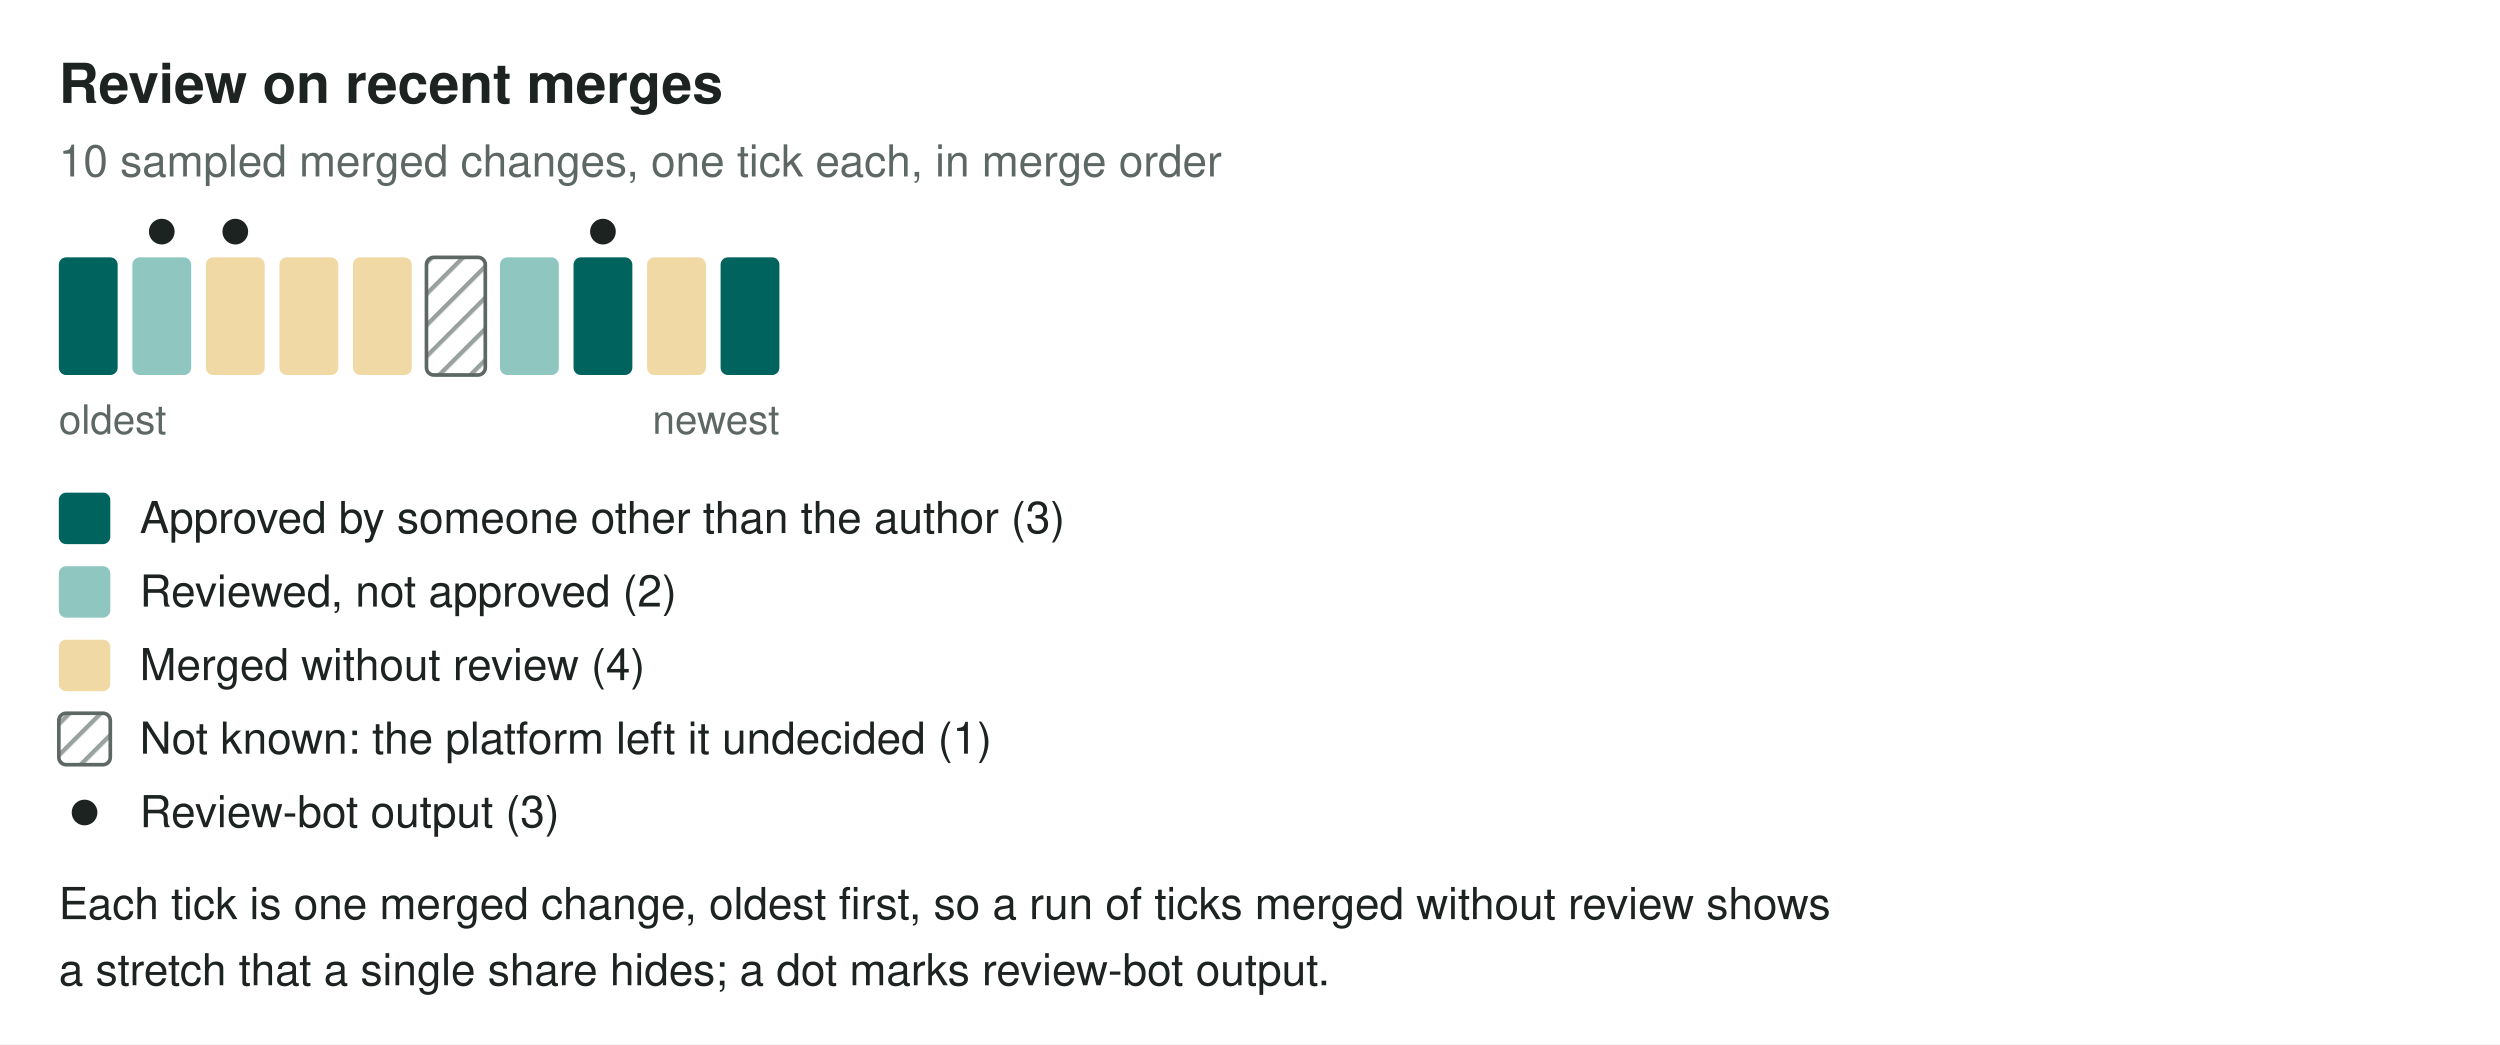
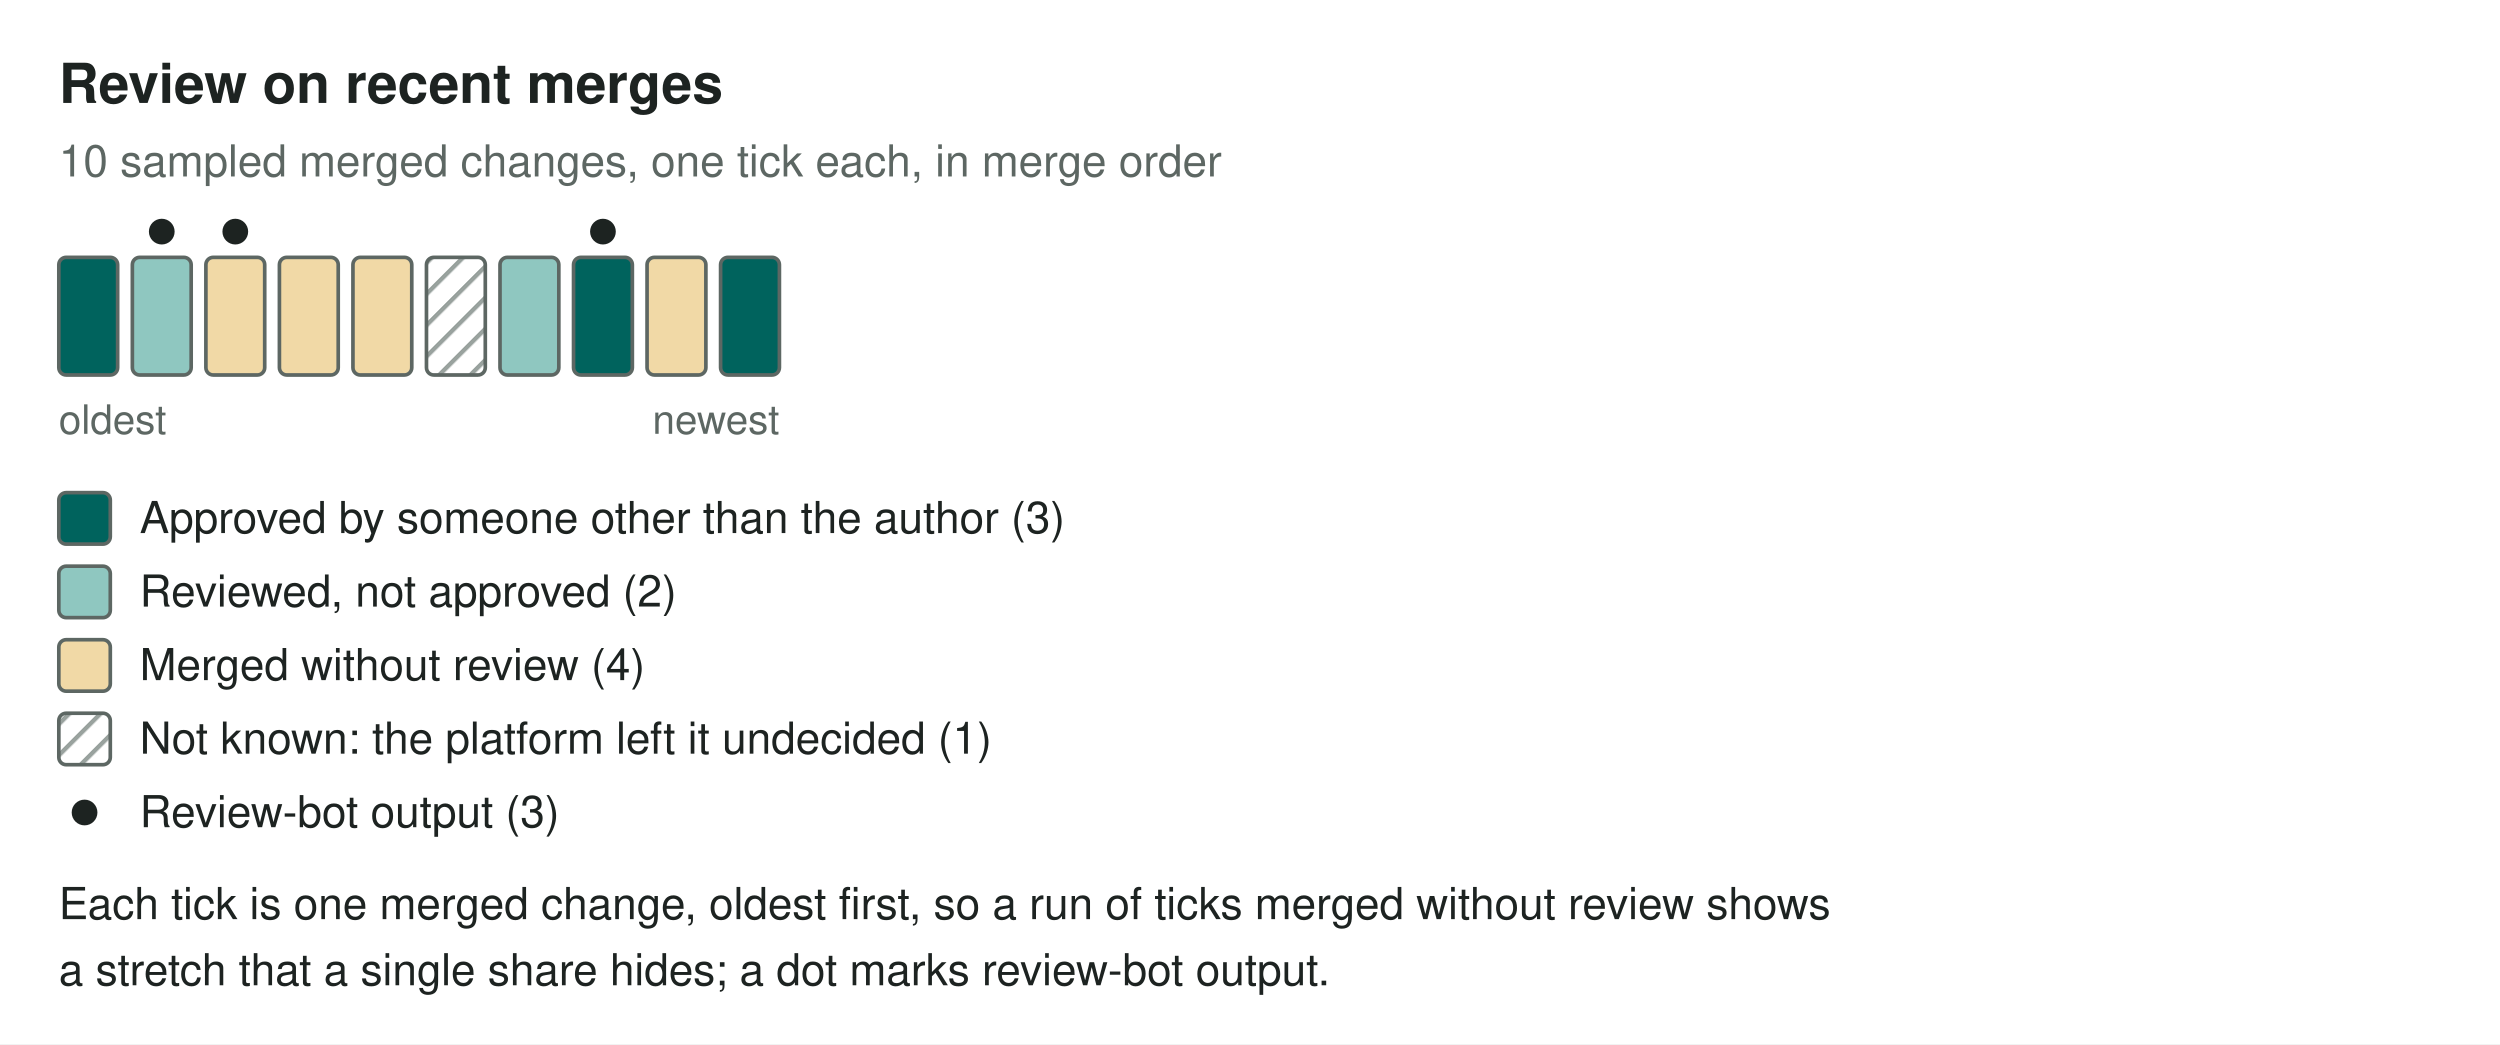
<svg xmlns="http://www.w3.org/2000/svg" viewBox="0 0 680 284" width="680" height="284" role="img">
  <style>text { font-family: -apple-system, BlinkMacSystemFont, "Segoe UI", Helvetica, Arial, sans-serif; }.t-bg,.f-bg{fill:#ffffff}.s-bg{stroke:#ffffff}.t-fg,.f-fg{fill:#1d2321}.s-fg{stroke:#1d2321}.t-muted,.f-muted{fill:#5d6763}.s-muted{stroke:#5d6763}.t-rule,.f-rule{fill:#d9dedb}.s-rule{stroke:#d9dedb}.t-accent,.f-accent{fill:#1f6f6b}.s-accent{stroke:#1f6f6b}.t-bad,.f-bad{fill:#b33a2e}.s-bad{stroke:#b33a2e}.t-warn,.f-warn{fill:#b7791f}.s-warn{stroke:#b7791f}.t-unk,.f-unk{fill:#9aa39f}.s-unk{stroke:#9aa39f}.t-dr-behind,.f-dr-behind{fill:#d08a1e}.s-dr-behind{stroke:#d08a1e}.t-dr-current,.f-dr-current{fill:#8fc7c0}.s-dr-current{stroke:#8fc7c0}.t-rv-approved,.f-rv-approved{fill:#00635d}.s-rv-approved{stroke:#00635d}.t-rv-reviewed,.f-rv-reviewed{fill:#8fc7c0}.s-rv-reviewed{stroke:#8fc7c0}.t-rv-unreviewed,.f-rv-unreviewed{fill:#f1d9a6}.s-rv-unreviewed{stroke:#f1d9a6}@media (prefers-color-scheme: dark){.t-bg,.f-bg{fill:#1a201e}.s-bg{stroke:#1a201e}.t-fg,.f-fg{fill:#e6ebe8}.s-fg{stroke:#e6ebe8}.t-muted,.f-muted{fill:#9aa5a0}.s-muted{stroke:#9aa5a0}.t-rule,.f-rule{fill:#2c3532}.s-rule{stroke:#2c3532}.t-accent,.f-accent{fill:#5fb8b1}.s-accent{stroke:#5fb8b1}.t-bad,.f-bad{fill:#ec7a6c}.s-bad{stroke:#ec7a6c}.t-warn,.f-warn{fill:#e0a84a}.s-warn{stroke:#e0a84a}.t-unk,.f-unk{fill:#5f6a66}.s-unk{stroke:#5f6a66}.t-dr-behind,.f-dr-behind{fill:#e0a84a}.s-dr-behind{stroke:#e0a84a}.t-dr-current,.f-dr-current{fill:#2e7d76}.s-dr-current{stroke:#2e7d76}.t-rv-approved,.f-rv-approved{fill:#4fc1b5}.s-rv-approved{stroke:#4fc1b5}.t-rv-reviewed,.f-rv-reviewed{fill:#2e7d76}.s-rv-reviewed{stroke:#2e7d76}.t-rv-unreviewed,.f-rv-unreviewed{fill:#7a5a1c}.s-rv-unreviewed{stroke:#7a5a1c}}</style>
  <defs>
    <pattern id="fleet-hatch" width="6" height="6" patternUnits="userSpaceOnUse" patternTransform="rotate(45)">
      <rect width="6" height="6" class="f-bg" />
      <line x1="0" y1="0" x2="0" y2="6" class="s-unk" stroke-width="2.4" />
    </pattern>
  </defs>
  <rect x="0" y="0" width="680" height="284" class="f-bg" />
  <text x="16.0" y="28.0" font-size="15" text-anchor="start" class="t-fg" font-weight="600">Review on recent merges</text>
  <text x="16.0" y="48.0" font-size="12" text-anchor="start" class="t-muted">10 sampled merged changes, one tick each, in merge order</text>
-   <rect x="16.0" y="70.0" width="16.0" height="32.0" rx="2" class="f-rv-approved" data-state="approved" />
-   <rect x="36.0" y="70.0" width="16.0" height="32.0" rx="2" class="f-rv-reviewed" data-state="reviewed" />
+   <rect x="16.0" y="70.0" width="16.0" height="32.0" rx="2" class="f-rv-approved s-muted" stroke-width="1" data-state="approved" />
+   <rect x="36.0" y="70.0" width="16.0" height="32.0" rx="2" class="f-rv-reviewed s-muted" stroke-width="1" data-state="reviewed" />
  <circle cx="44.0" cy="63.0" r="3.5" class="f-fg" data-bot="true" />
-   <rect x="56.0" y="70.0" width="16.0" height="32.0" rx="2" class="f-rv-unreviewed" data-state="unreviewed" />
+   <rect x="56.0" y="70.0" width="16.0" height="32.0" rx="2" class="f-rv-unreviewed s-muted" stroke-width="1" data-state="unreviewed" />
  <circle cx="64.0" cy="63.0" r="3.5" class="f-fg" data-bot="true" />
-   <rect x="76.0" y="70.0" width="16.0" height="32.0" rx="2" class="f-rv-unreviewed" data-state="unreviewed" />
-   <rect x="96.0" y="70.0" width="16.0" height="32.0" rx="2" class="f-rv-unreviewed" data-state="unreviewed" />
+   <rect x="76.0" y="70.0" width="16.0" height="32.0" rx="2" class="f-rv-unreviewed s-muted" stroke-width="1" data-state="unreviewed" />
+   <rect x="96.0" y="70.0" width="16.0" height="32.0" rx="2" class="f-rv-unreviewed s-muted" stroke-width="1" data-state="unreviewed" />
  <rect x="116.0" y="70.0" width="16.0" height="32.0" rx="2" fill="url(#fleet-hatch)" class="s-muted" stroke-width="1" data-state="unknown" />
-   <rect x="136.0" y="70.0" width="16.0" height="32.0" rx="2" class="f-rv-reviewed" data-state="reviewed" />
-   <rect x="156.0" y="70.0" width="16.0" height="32.0" rx="2" class="f-rv-approved" data-state="approved" />
+   <rect x="136.0" y="70.0" width="16.0" height="32.0" rx="2" class="f-rv-reviewed s-muted" stroke-width="1" data-state="reviewed" />
+   <rect x="156.0" y="70.0" width="16.0" height="32.0" rx="2" class="f-rv-approved s-muted" stroke-width="1" data-state="approved" />
  <circle cx="164.0" cy="63.0" r="3.5" class="f-fg" data-bot="true" />
-   <rect x="176.0" y="70.0" width="16.0" height="32.0" rx="2" class="f-rv-unreviewed" data-state="unreviewed" />
-   <rect x="196.0" y="70.0" width="16.0" height="32.0" rx="2" class="f-rv-approved" data-state="approved" />
+   <rect x="176.0" y="70.0" width="16.0" height="32.0" rx="2" class="f-rv-unreviewed s-muted" stroke-width="1" data-state="unreviewed" />
+   <rect x="196.0" y="70.0" width="16.0" height="32.0" rx="2" class="f-rv-approved s-muted" stroke-width="1" data-state="approved" />
  <text x="16.0" y="118.0" font-size="11" text-anchor="start" class="t-muted">oldest</text>
  <text x="212.0" y="118.0" font-size="11" text-anchor="end" class="t-muted">newest</text>
-   <rect x="16.0" y="134.0" width="14.0" height="14.0" rx="2" class="f-rv-approved" />
+   <rect x="16.0" y="134.0" width="14.0" height="14.0" rx="2" class="f-rv-approved s-muted" stroke-width="1" />
  <text x="38.0" y="145.0" font-size="12" text-anchor="start" class="t-fg">Approved by someone other than the author (3)</text>
-   <rect x="16.0" y="154.0" width="14.0" height="14.0" rx="2" class="f-rv-reviewed" />
+   <rect x="16.0" y="154.0" width="14.0" height="14.0" rx="2" class="f-rv-reviewed s-muted" stroke-width="1" />
  <text x="38.0" y="165.0" font-size="12" text-anchor="start" class="t-fg">Reviewed, not approved (2)</text>
-   <rect x="16.0" y="174.0" width="14.0" height="14.0" rx="2" class="f-rv-unreviewed" />
+   <rect x="16.0" y="174.0" width="14.0" height="14.0" rx="2" class="f-rv-unreviewed s-muted" stroke-width="1" />
  <text x="38.0" y="185.0" font-size="12" text-anchor="start" class="t-fg">Merged without review (4)</text>
  <rect x="16.0" y="194.0" width="14.0" height="14.0" rx="2" fill="url(#fleet-hatch)" class="s-muted" stroke-width="1" />
  <text x="38.0" y="205.0" font-size="12" text-anchor="start" class="t-fg">Not known: the platform left it undecided (1)</text>
  <circle cx="23.0" cy="221.0" r="3.5" class="f-fg" />
  <text x="38.0" y="225.0" font-size="12" text-anchor="start" class="t-fg">Review-bot output (3)</text>
  <text x="16.0" y="250.0" font-size="12" text-anchor="start" class="t-fg">Each tick is one merged change, oldest first, so a run of ticks merged without review shows</text>
  <text x="16.0" y="268.0" font-size="12" text-anchor="start" class="t-fg">a stretch that a single share hides; a dot marks review-bot output.</text>
</svg>
